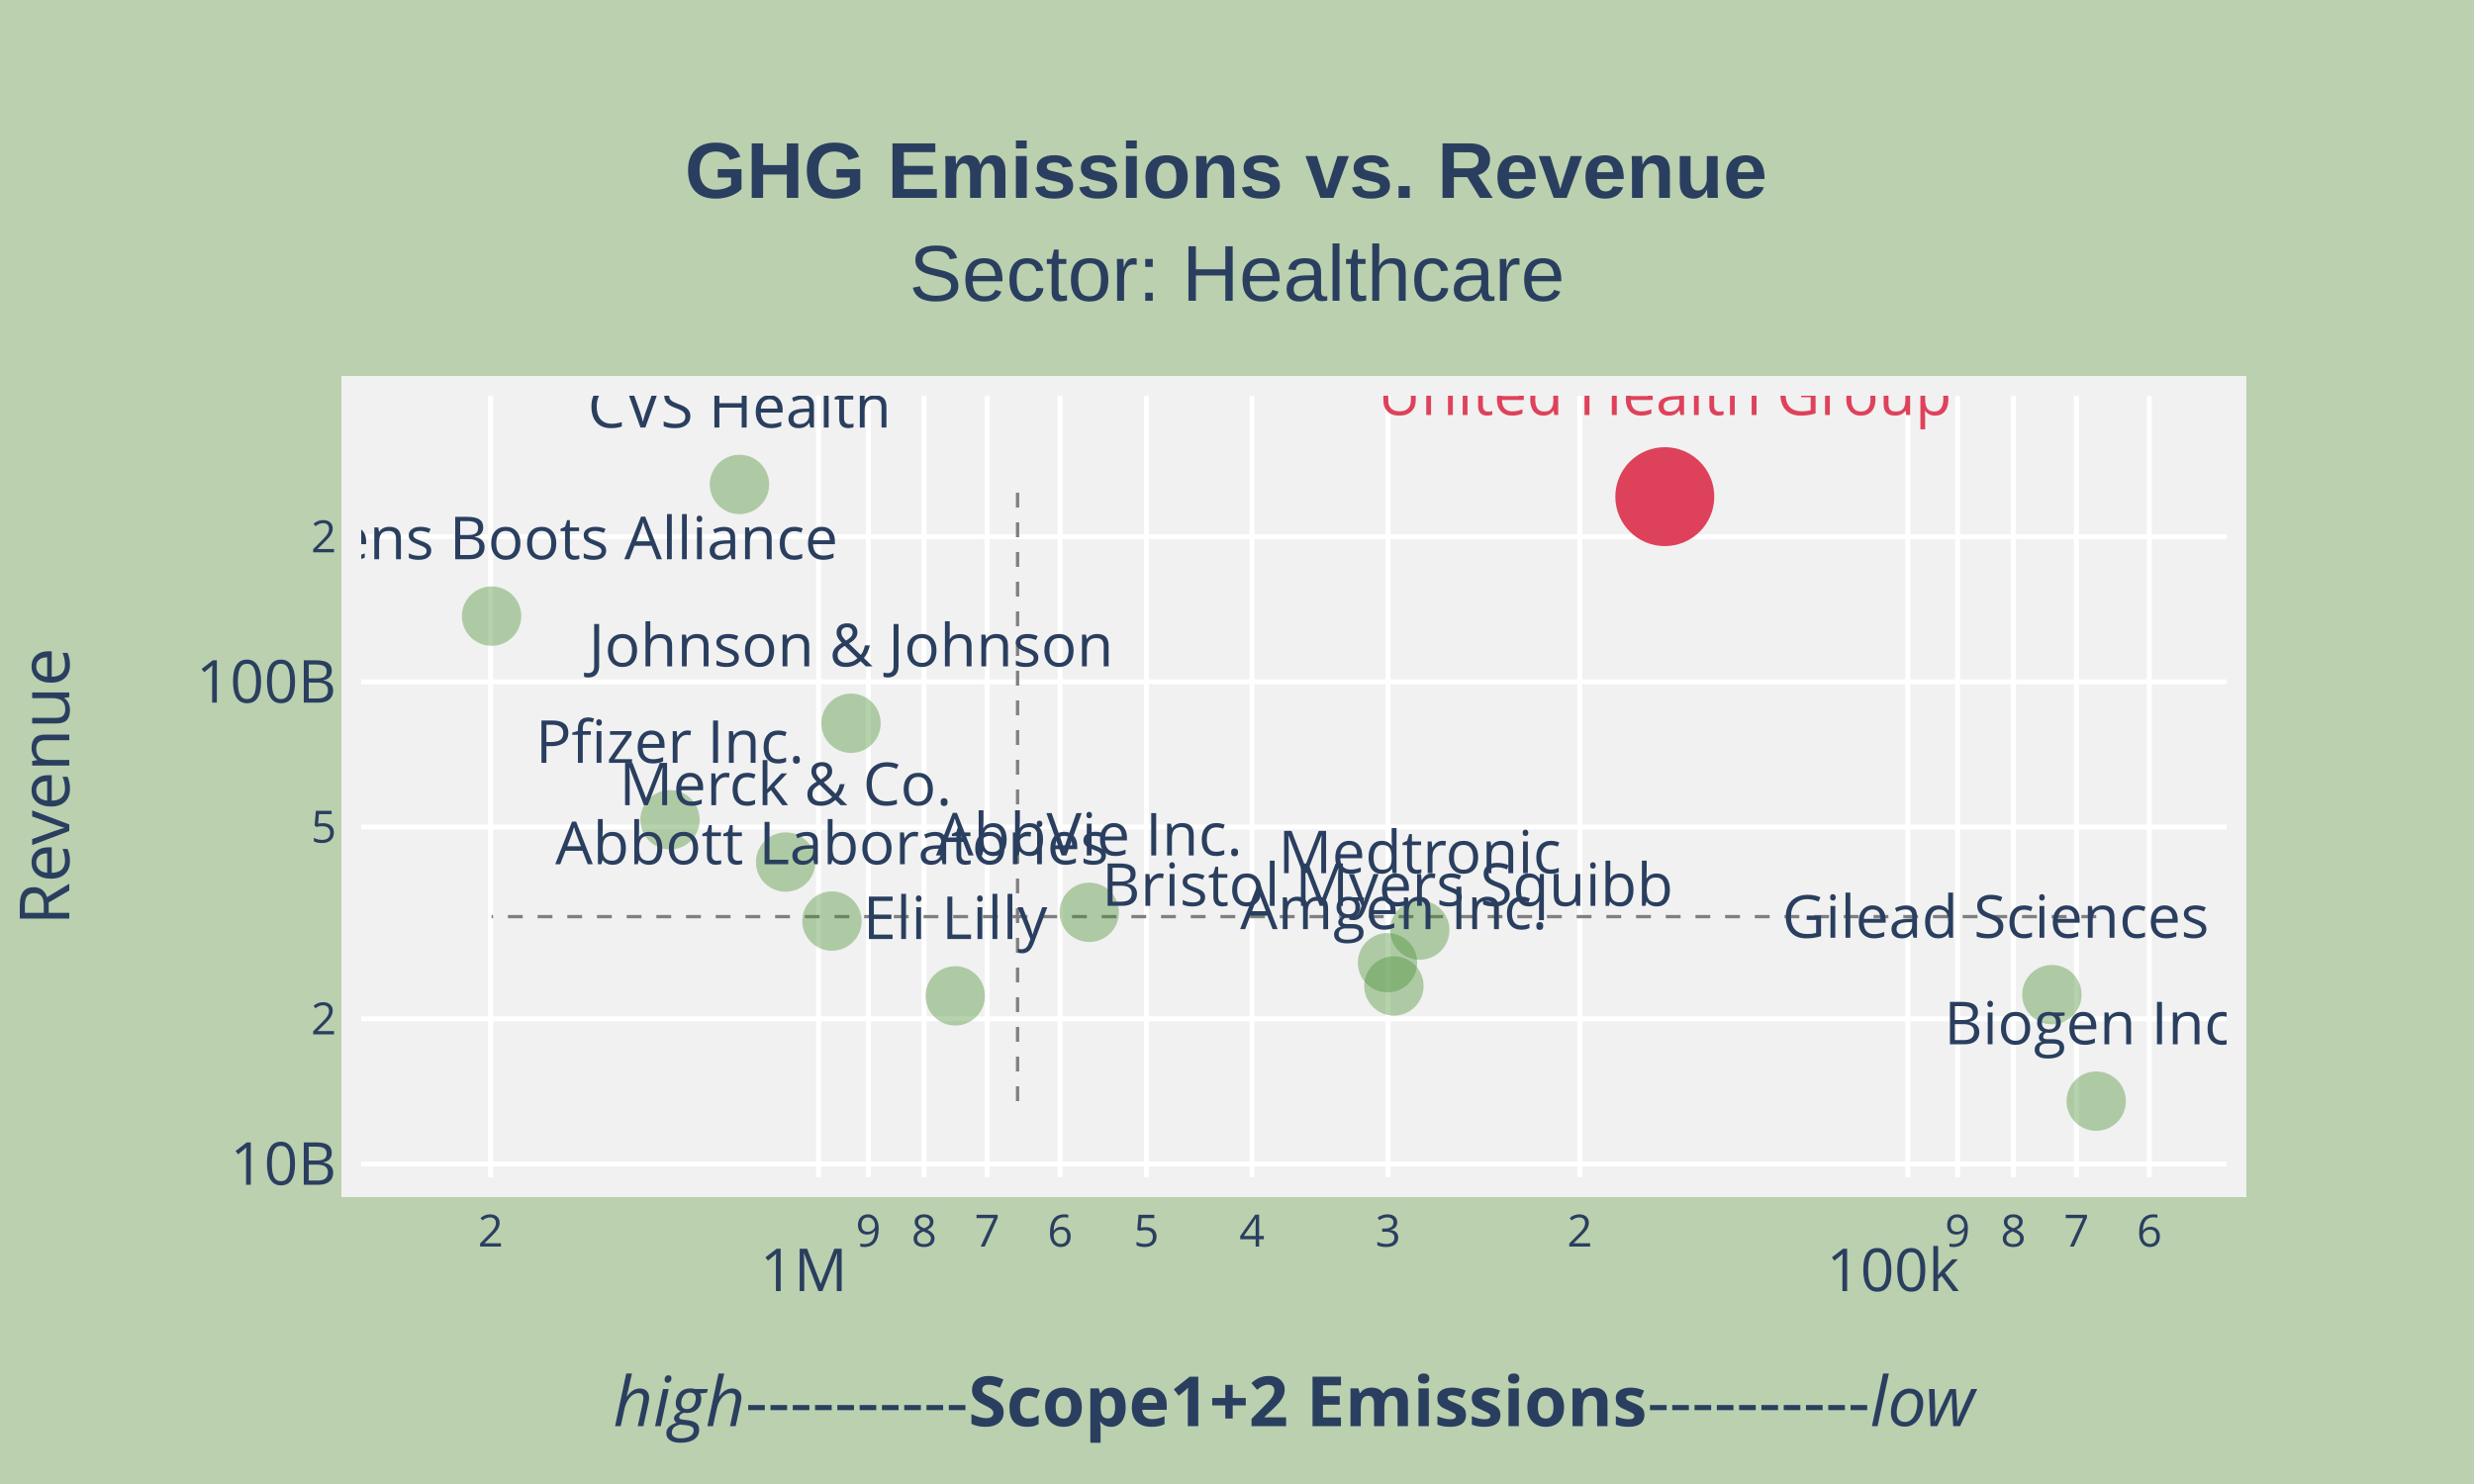
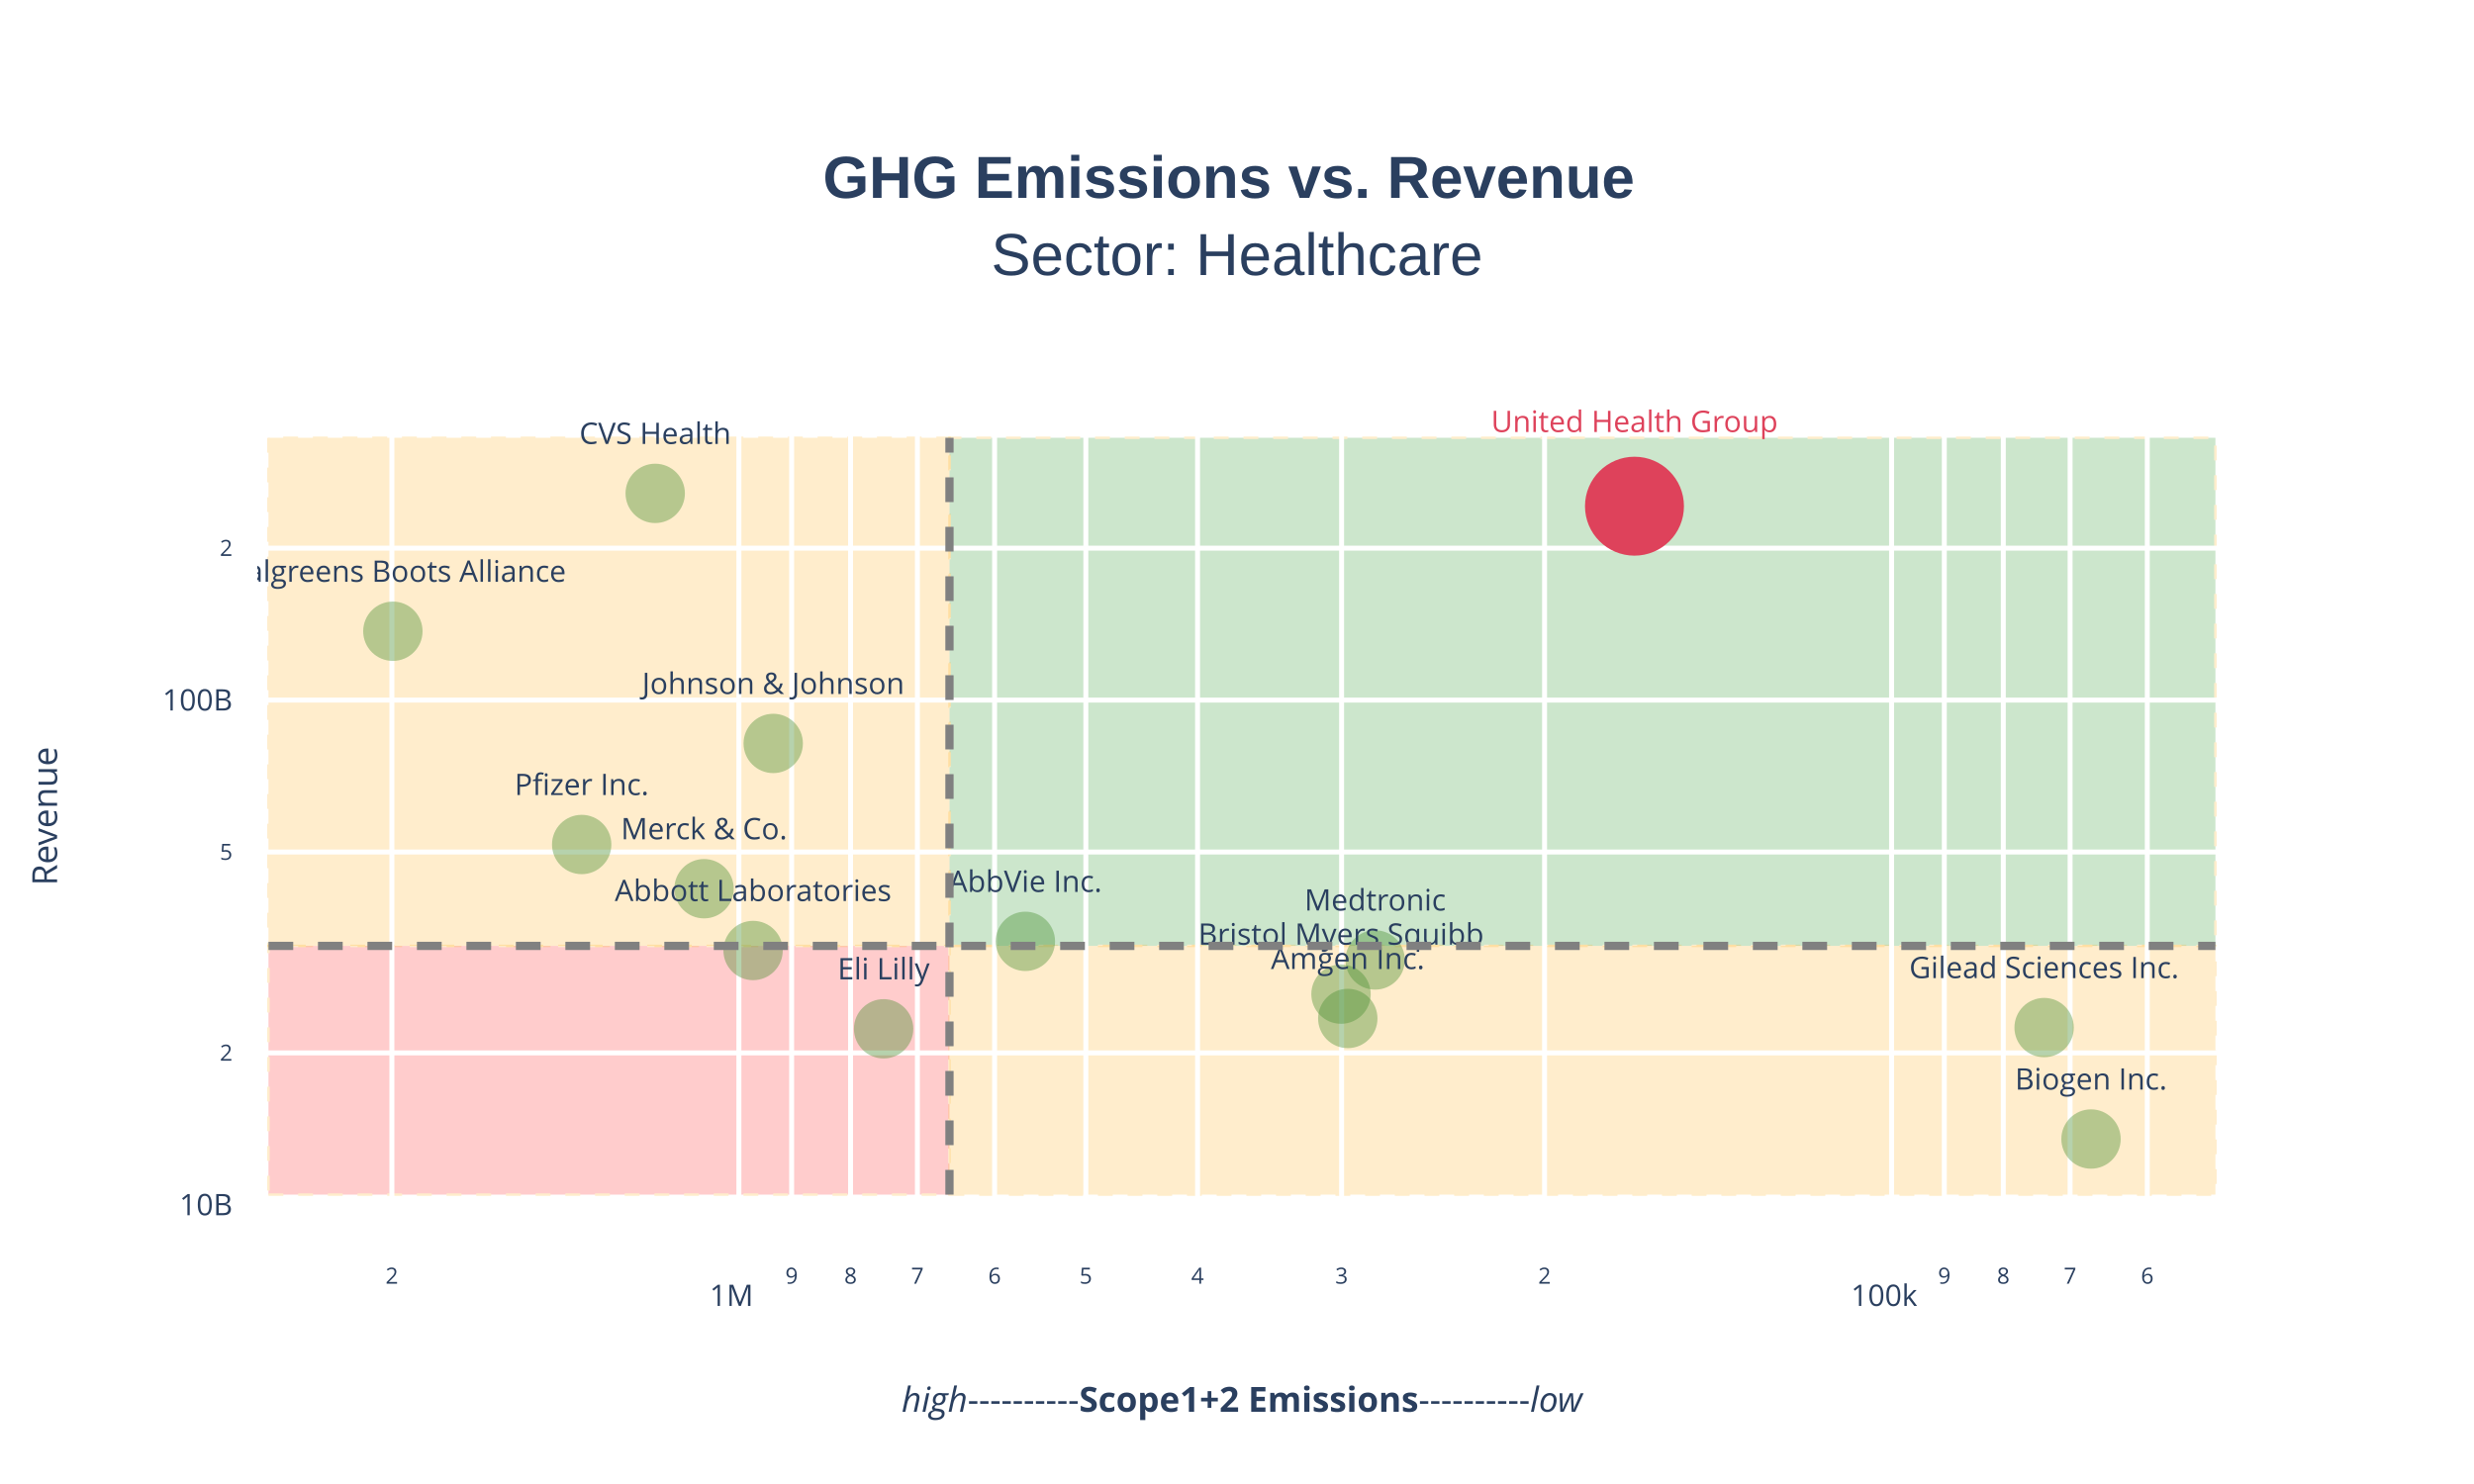
<svg xmlns="http://www.w3.org/2000/svg" class="main-svg" width="1500" height="900" style="" viewBox="0 0 500 300">
-   <rect x="0" y="0" width="500" height="300" style="fill: rgb(186, 208, 175); fill-opacity: 1;" />
-   <defs id="defs-53e2dd">
+   <rect x="0" y="0" width="500" height="300" style="fill: rgb(255, 255, 255); fill-opacity: 1;" />
+   <defs id="defs-95feeb">
    <g class="clips">
-       <clipPath id="clip53e2ddxyplot" class="plotclip">
-         <rect width="377" height="158" />
-       </clipPath>
-       <clipPath class="axesclip" id="clip53e2ddx">
-         <rect x="73" y="0" width="377" height="300" />
-       </clipPath>
-       <clipPath class="axesclip" id="clip53e2ddy">
-         <rect x="0" y="80" width="500" height="158" />
-       </clipPath>
-       <clipPath class="axesclip" id="clip53e2ddxy">
-         <rect x="73" y="80" width="377" height="158" />
+       <clipPath id="clip95feebxyplot" class="plotclip">
+         <rect width="398" height="170" />
+       </clipPath>
+       <clipPath class="axesclip" id="clip95feebx">
+         <rect x="52" y="0" width="398" height="300" />
+       </clipPath>
+       <clipPath class="axesclip" id="clip95feeby">
+         <rect x="0" y="80" width="500" height="170" />
+       </clipPath>
+       <clipPath class="axesclip" id="clip95feebxy">
+         <rect x="52" y="80" width="398" height="170" />
      </clipPath>
    </g>
    <g class="gradients" />
    <g class="patterns" />
  </defs>
-   <g class="bglayer">
-     <rect class="bg" x="69" y="76" width="385" height="166" style="fill: rgb(241, 241, 241); fill-opacity: 1; stroke-width: 0;" />
-   </g>
+   <g class="bglayer" />
  <g class="layer-below">
    <g class="imagelayer" />
    <g class="shapelayer" />
  </g>
  <g class="cartesianlayer">
    <g class="subplot xy">
      <g class="layer-subplot">
-         <g class="shapelayer" />
+         <g class="shapelayer">
+           <path data-index="0" fill-rule="evenodd" d="M191.89,191.22H447.74V88.5H191.89Z" clip-path="url(#clip95feebxy)" style="opacity: 0.2; stroke: rgb(255, 165, 0); stroke-opacity: 1; fill: rgb(0, 128, 0); fill-opacity: 1; stroke-dasharray: 3px, 3px; stroke-width: 0.5px;" />
+           <path data-index="1" fill-rule="evenodd" d="M54.26,241.5H191.89V191.22H54.26Z" clip-path="url(#clip95feebxy)" style="opacity: 0.2; stroke: rgb(255, 165, 0); stroke-opacity: 1; fill: rgb(255, 0, 0); fill-opacity: 1; stroke-dasharray: 3px, 3px; stroke-width: 0.5px;" />
+           <path data-index="2" fill-rule="evenodd" d="M54.26,191.22H191.89V88.5H54.26Z" clip-path="url(#clip95feebxy)" style="opacity: 0.2; stroke: rgb(255, 165, 0); stroke-opacity: 1; fill: rgb(255, 165, 0); fill-opacity: 1; stroke-dasharray: 3px, 3px; stroke-width: 0.5px;" />
+           <path data-index="3" fill-rule="evenodd" d="M191.89,241.5H447.74V191.22H191.89Z" clip-path="url(#clip95feebxy)" style="opacity: 0.2; stroke: rgb(255, 165, 0); stroke-opacity: 1; fill: rgb(255, 165, 0); fill-opacity: 1; stroke-dasharray: 3px, 3px; stroke-width: 0.5px;" />
+         </g>
        <g class="imagelayer" />
      </g>
      <g class="gridlayer">
        <g class="x">
-           <path class="xgrid crisp" transform="translate(99.16,0)" d="M0,80v158" style="stroke: rgb(255, 255, 255); stroke-opacity: 1; stroke-width: 1px;" />
-           <path class="xgrid crisp" transform="translate(165.43,0)" d="M0,80v158" style="stroke: rgb(255, 255, 255); stroke-opacity: 1; stroke-width: 1px;" />
-           <path class="xgrid crisp" transform="translate(175.5,0)" d="M0,80v158" style="stroke: rgb(255, 255, 255); stroke-opacity: 1; stroke-width: 1px;" />
-           <path class="xgrid crisp" transform="translate(186.76,0)" d="M0,80v158" style="stroke: rgb(255, 255, 255); stroke-opacity: 1; stroke-width: 1px;" />
-           <path class="xgrid crisp" transform="translate(199.52,0)" d="M0,80v158" style="stroke: rgb(255, 255, 255); stroke-opacity: 1; stroke-width: 1px;" />
-           <path class="xgrid crisp" transform="translate(214.26,0)" d="M0,80v158" style="stroke: rgb(255, 255, 255); stroke-opacity: 1; stroke-width: 1px;" />
-           <path class="xgrid crisp" transform="translate(231.69,0)" d="M0,80v158" style="stroke: rgb(255, 255, 255); stroke-opacity: 1; stroke-width: 1px;" />
-           <path class="xgrid crisp" transform="translate(253.03,0)" d="M0,80v158" style="stroke: rgb(255, 255, 255); stroke-opacity: 1; stroke-width: 1px;" />
-           <path class="xgrid crisp" transform="translate(280.53,0)" d="M0,80v158" style="stroke: rgb(255, 255, 255); stroke-opacity: 1; stroke-width: 1px;" />
-           <path class="xgrid crisp" transform="translate(319.29,0)" d="M0,80v158" style="stroke: rgb(255, 255, 255); stroke-opacity: 1; stroke-width: 1px;" />
-           <path class="xgrid crisp" transform="translate(385.56,0)" d="M0,80v158" style="stroke: rgb(255, 255, 255); stroke-opacity: 1; stroke-width: 1px;" />
-           <path class="xgrid crisp" transform="translate(395.63,0)" d="M0,80v158" style="stroke: rgb(255, 255, 255); stroke-opacity: 1; stroke-width: 1px;" />
-           <path class="xgrid crisp" transform="translate(406.89,0)" d="M0,80v158" style="stroke: rgb(255, 255, 255); stroke-opacity: 1; stroke-width: 1px;" />
-           <path class="xgrid crisp" transform="translate(419.66,0)" d="M0,80v158" style="stroke: rgb(255, 255, 255); stroke-opacity: 1; stroke-width: 1px;" />
-           <path class="xgrid crisp" transform="translate(434.39,0)" d="M0,80v158" style="stroke: rgb(255, 255, 255); stroke-opacity: 1; stroke-width: 1px;" />
+           <path class="xgrid crisp" transform="translate(79.2,0)" d="M0,80v170" style="stroke: rgb(255, 255, 255); stroke-opacity: 1; stroke-width: 1px;" />
+           <path class="xgrid crisp" transform="translate(149.33,0)" d="M0,80v170" style="stroke: rgb(255, 255, 255); stroke-opacity: 1; stroke-width: 1px;" />
+           <path class="xgrid crisp" transform="translate(159.99,0)" d="M0,80v170" style="stroke: rgb(255, 255, 255); stroke-opacity: 1; stroke-width: 1px;" />
+           <path class="xgrid crisp" transform="translate(171.9,0)" d="M0,80v170" style="stroke: rgb(255, 255, 255); stroke-opacity: 1; stroke-width: 1px;" />
+           <path class="xgrid crisp" transform="translate(185.41,0)" d="M0,80v170" style="stroke: rgb(255, 255, 255); stroke-opacity: 1; stroke-width: 1px;" />
+           <path class="xgrid crisp" transform="translate(201.01,0)" d="M0,80v170" style="stroke: rgb(255, 255, 255); stroke-opacity: 1; stroke-width: 1px;" />
+           <path class="xgrid crisp" transform="translate(219.45,0)" d="M0,80v170" style="stroke: rgb(255, 255, 255); stroke-opacity: 1; stroke-width: 1px;" />
+           <path class="xgrid crisp" transform="translate(242.03,0)" d="M0,80v170" style="stroke: rgb(255, 255, 255); stroke-opacity: 1; stroke-width: 1px;" />
+           <path class="xgrid crisp" transform="translate(271.14,0)" d="M0,80v170" style="stroke: rgb(255, 255, 255); stroke-opacity: 1; stroke-width: 1px;" />
+           <path class="xgrid crisp" transform="translate(312.16,0)" d="M0,80v170" style="stroke: rgb(255, 255, 255); stroke-opacity: 1; stroke-width: 1px;" />
+           <path class="xgrid crisp" transform="translate(382.29,0)" d="M0,80v170" style="stroke: rgb(255, 255, 255); stroke-opacity: 1; stroke-width: 1px;" />
+           <path class="xgrid crisp" transform="translate(392.95,0)" d="M0,80v170" style="stroke: rgb(255, 255, 255); stroke-opacity: 1; stroke-width: 1px;" />
+           <path class="xgrid crisp" transform="translate(404.87,0)" d="M0,80v170" style="stroke: rgb(255, 255, 255); stroke-opacity: 1; stroke-width: 1px;" />
+           <path class="xgrid crisp" transform="translate(418.37,0)" d="M0,80v170" style="stroke: rgb(255, 255, 255); stroke-opacity: 1; stroke-width: 1px;" />
+           <path class="xgrid crisp" transform="translate(433.97,0)" d="M0,80v170" style="stroke: rgb(255, 255, 255); stroke-opacity: 1; stroke-width: 1px;" />
        </g>
        <g class="y">
-           <path class="ygrid crisp" transform="translate(0,235.3)" d="M73,0h377" style="stroke: rgb(255, 255, 255); stroke-opacity: 1; stroke-width: 1px;" />
-           <path class="ygrid crisp" transform="translate(0,205.96)" d="M73,0h377" style="stroke: rgb(255, 255, 255); stroke-opacity: 1; stroke-width: 1px;" />
-           <path class="ygrid crisp" transform="translate(0,167.18)" d="M73,0h377" style="stroke: rgb(255, 255, 255); stroke-opacity: 1; stroke-width: 1px;" />
-           <path class="ygrid crisp" transform="translate(0,137.84)" d="M73,0h377" style="stroke: rgb(255, 255, 255); stroke-opacity: 1; stroke-width: 1px;" />
-           <path class="ygrid crisp" transform="translate(0,108.5)" d="M73,0h377" style="stroke: rgb(255, 255, 255); stroke-opacity: 1; stroke-width: 1px;" />
+           <path class="ygrid crisp" transform="translate(0,243.56)" d="M52,0h398" style="stroke: rgb(255, 255, 255); stroke-opacity: 1; stroke-width: 1px;" />
+           <path class="ygrid crisp" transform="translate(0,212.85)" d="M52,0h398" style="stroke: rgb(255, 255, 255); stroke-opacity: 1; stroke-width: 1px;" />
+           <path class="ygrid crisp" transform="translate(0,172.24)" d="M52,0h398" style="stroke: rgb(255, 255, 255); stroke-opacity: 1; stroke-width: 1px;" />
+           <path class="ygrid crisp" transform="translate(0,141.53)" d="M52,0h398" style="stroke: rgb(255, 255, 255); stroke-opacity: 1; stroke-width: 1px;" />
+           <path class="ygrid crisp" transform="translate(0,110.81)" d="M52,0h398" style="stroke: rgb(255, 255, 255); stroke-opacity: 1; stroke-width: 1px;" />
        </g>
      </g>
      <g class="zerolinelayer" />
      <path class="xlines-below" />
      <path class="ylines-below" />
      <g class="overlines-below" />
      <g class="xaxislayer-below" />
      <g class="yaxislayer-below" />
      <g class="overaxes-below" />
-       <g class="plot" transform="translate(73,80)" clip-path="url(#clip53e2ddxyplot)">
+       <g class="plot" transform="translate(52,80)" clip-path="url(#clip95feebxyplot)">
        <g class="scatterlayer mlayer">
-           <g class="trace scatter trace2200fc" style="stroke-miterlimit: 2; opacity: 1;">
+           <g class="trace scatter tracef734c9" style="stroke-miterlimit: 2; opacity: 1;">
+             <g class="fills" />
+             <g class="errorbars" />
+             <g class="lines" />
+             <g class="points">
+               <path class="point" transform="translate(100.2,112.15)" d="M6,0A6,6 0 1,1 0,-6A6,6 0 0,1 6,0Z" style="opacity: 0.4; stroke-width: 0px; fill: rgb(72, 143, 49); fill-opacity: 1;" />
+               <path class="point" transform="translate(155.23,110.3)" d="M6,0A6,6 0 1,1 0,-6A6,6 0 0,1 6,0Z" style="opacity: 0.4; stroke-width: 0px; fill: rgb(72, 143, 49); fill-opacity: 1;" />
+               <path class="point" transform="translate(220.39,125.89)" d="M6,0A6,6 0 1,1 0,-6A6,6 0 0,1 6,0Z" style="opacity: 0.4; stroke-width: 0px; fill: rgb(72, 143, 49); fill-opacity: 1;" />
+               <path class="point" transform="translate(370.6,150.26)" d="M6,0A6,6 0 1,1 0,-6A6,6 0 0,1 6,0Z" style="opacity: 0.4; stroke-width: 0px; fill: rgb(72, 143, 49); fill-opacity: 1;" />
+               <path class="point" transform="translate(219.02,120.97)" d="M6,0A6,6 0 1,1 0,-6A6,6 0 0,1 6,0Z" style="opacity: 0.4; stroke-width: 0px; fill: rgb(72, 143, 49); fill-opacity: 1;" />
+               <path class="point" transform="translate(80.42,19.74)" d="M6,0A6,6 0 1,1 0,-6A6,6 0 0,1 6,0Z" style="opacity: 0.4; stroke-width: 0px; fill: rgb(72, 143, 49); fill-opacity: 1;" />
+               <path class="point" transform="translate(126.58,127.98)" d="M6,0A6,6 0 1,1 0,-6A6,6 0 0,1 6,0Z" style="opacity: 0.4; stroke-width: 0px; fill: rgb(72, 143, 49); fill-opacity: 1;" />
+               <path class="point" transform="translate(361.12,127.73)" d="M6,0A6,6 0 1,1 0,-6A6,6 0 0,1 6,0Z" style="opacity: 0.4; stroke-width: 0px; fill: rgb(72, 143, 49); fill-opacity: 1;" />
+               <path class="point" transform="translate(104.27,70.29)" d="M6,0A6,6 0 1,1 0,-6A6,6 0 0,1 6,0Z" style="opacity: 0.4; stroke-width: 0px; fill: rgb(72, 143, 49); fill-opacity: 1;" />
+               <path class="point" transform="translate(225.92,114.06)" d="M6,0A6,6 0 1,1 0,-6A6,6 0 0,1 6,0Z" style="opacity: 0.4; stroke-width: 0px; fill: rgb(72, 143, 49); fill-opacity: 1;" />
+               <path class="point" transform="translate(90.29,99.66)" d="M6,0A6,6 0 1,1 0,-6A6,6 0 0,1 6,0Z" style="opacity: 0.4; stroke-width: 0px; fill: rgb(72, 143, 49); fill-opacity: 1;" />
+               <path class="point" transform="translate(65.56,90.72)" d="M6,0A6,6 0 1,1 0,-6A6,6 0 0,1 6,0Z" style="opacity: 0.4; stroke-width: 0px; fill: rgb(72, 143, 49); fill-opacity: 1;" />
+               <path class="point" transform="translate(27.4,47.61)" d="M6,0A6,6 0 1,1 0,-6A6,6 0 0,1 6,0Z" style="opacity: 0.4; stroke-width: 0px; fill: rgb(72, 143, 49); fill-opacity: 1;" />
+             </g>
+             <g class="text">
+               <g class="textpoint" transform="translate(0,-10)">
+                 <text x="100.2" y="112.15" text-anchor="middle" style="font-family: 'Open Sans', verdana, arial, sans-serif; font-size: 6px; fill: rgb(42, 63, 95); fill-opacity: 1; white-space: pre;">Abbott Laboratories</text>
+               </g>
+               <g class="textpoint" transform="translate(0,-10)">
+                 <text x="155.23" y="110.3" text-anchor="middle" style="font-family: 'Open Sans', verdana, arial, sans-serif; font-size: 6px; fill: rgb(42, 63, 95); fill-opacity: 1; white-space: pre;">AbbVie Inc.</text>
+               </g>
+               <g class="textpoint" transform="translate(0,-10)">
+                 <text x="220.39" y="125.89" text-anchor="middle" style="font-family: 'Open Sans', verdana, arial, sans-serif; font-size: 6px; fill: rgb(42, 63, 95); fill-opacity: 1; white-space: pre;">Amgen Inc.</text>
+               </g>
+               <g class="textpoint" transform="translate(0,-10)">
+                 <text x="370.6" y="150.26" text-anchor="middle" style="font-family: 'Open Sans', verdana, arial, sans-serif; font-size: 6px; fill: rgb(42, 63, 95); fill-opacity: 1; white-space: pre;">Biogen Inc.</text>
+               </g>
+               <g class="textpoint" transform="translate(0,-10)">
+                 <text x="219.02" y="120.97" text-anchor="middle" style="font-family: 'Open Sans', verdana, arial, sans-serif; font-size: 6px; fill: rgb(42, 63, 95); fill-opacity: 1; white-space: pre;">Bristol Myers Squibb</text>
+               </g>
+               <g class="textpoint" transform="translate(0,-10)">
+                 <text x="80.42" y="19.74" text-anchor="middle" style="font-family: 'Open Sans', verdana, arial, sans-serif; font-size: 6px; fill: rgb(42, 63, 95); fill-opacity: 1; white-space: pre;">CVS Health</text>
+               </g>
+               <g class="textpoint" transform="translate(0,-10)">
+                 <text x="126.58" y="127.98" text-anchor="middle" style="font-family: 'Open Sans', verdana, arial, sans-serif; font-size: 6px; fill: rgb(42, 63, 95); fill-opacity: 1; white-space: pre;">Eli Lilly</text>
+               </g>
+               <g class="textpoint" transform="translate(0,-10)">
+                 <text x="361.12" y="127.73" text-anchor="middle" style="font-family: 'Open Sans', verdana, arial, sans-serif; font-size: 6px; fill: rgb(42, 63, 95); fill-opacity: 1; white-space: pre;">Gilead Sciences Inc.</text>
+               </g>
+               <g class="textpoint" transform="translate(0,-10)">
+                 <text x="104.27" y="70.29" text-anchor="middle" style="font-family: 'Open Sans', verdana, arial, sans-serif; font-size: 6px; fill: rgb(42, 63, 95); fill-opacity: 1; white-space: pre;">Johnson &amp; Johnson</text>
+               </g>
+               <g class="textpoint" transform="translate(0,-10)">
+                 <text x="225.92" y="114.06" text-anchor="middle" style="font-family: 'Open Sans', verdana, arial, sans-serif; font-size: 6px; fill: rgb(42, 63, 95); fill-opacity: 1; white-space: pre;">Medtronic</text>
+               </g>
+               <g class="textpoint" transform="translate(0,-10)">
+                 <text x="90.29" y="99.66" text-anchor="middle" style="font-family: 'Open Sans', verdana, arial, sans-serif; font-size: 6px; fill: rgb(42, 63, 95); fill-opacity: 1; white-space: pre;">Merck &amp; Co.</text>
+               </g>
+               <g class="textpoint" transform="translate(0,-10)">
+                 <text x="65.56" y="90.72" text-anchor="middle" style="font-family: 'Open Sans', verdana, arial, sans-serif; font-size: 6px; fill: rgb(42, 63, 95); fill-opacity: 1; white-space: pre;">Pfizer Inc.</text>
+               </g>
+               <g class="textpoint" transform="translate(0,-10)">
+                 <text x="27.4" y="47.61" text-anchor="middle" style="font-family: 'Open Sans', verdana, arial, sans-serif; font-size: 6px; fill: rgb(42, 63, 95); fill-opacity: 1; white-space: pre;">Walgreens Boots Alliance</text>
+               </g>
+             </g>
+           </g>
+           <g class="trace scatter trace9edecb" style="stroke-miterlimit: 2; opacity: 1;">
+             <g class="fills" />
+             <g class="errorbars" />
+             <g class="lines" />
+             <g class="points">
+               <path class="point" transform="translate(278.33,22.33)" d="M10,0A10,10 0 1,1 0,-10A10,10 0 0,1 10,0Z" style="opacity: 1; stroke-width: 0px; fill: rgb(222, 66, 91); fill-opacity: 1;" />
+             </g>
+             <g class="text">
+               <g class="textpoint" transform="translate(0,-15)">
+                 <text x="278.33" y="22.33" text-anchor="middle" style="font-family: 'Open Sans', verdana, arial, sans-serif; font-size: 6px; fill: rgb(222, 66, 91); fill-opacity: 1; white-space: pre;">United Health Group</text>
+               </g>
+             </g>
+           </g>
+           <g class="trace scatter trace99c5b1" style="stroke-miterlimit: 2; opacity: 1;">
            <g class="fills" />
            <g class="errorbars" />
            <g class="lines">
-               <path class="js-line" d="M132.65,142.6L132.65,17.93" style="vector-effect: non-scaling-stroke; fill: none; stroke: rgb(128, 128, 128); stroke-opacity: 1; stroke-width: 2px; opacity: 1; stroke-dasharray: 9px, 9px;" />
+               <path class="js-line" d="M139.89,161.5L139.89,8.5" style="vector-effect: non-scaling-stroke; fill: none; stroke: rgb(128, 128, 128); stroke-opacity: 1; stroke-width: 5px; opacity: 1; stroke-dasharray: 15px, 15px;" />
            </g>
            <g class="points" />
            <g class="text" />
          </g>
-           <g class="trace scatter trace39cb88" style="stroke-miterlimit: 2; opacity: 1;">
+           <g class="trace scatter tracee6e41d" style="stroke-miterlimit: 2; opacity: 1;">
            <g class="fills" />
            <g class="errorbars" />
            <g class="lines">
-               <path class="js-line" d="M350.65,105.3L26.35,105.3" style="vector-effect: non-scaling-stroke; fill: none; stroke: rgb(128, 128, 128); stroke-opacity: 1; stroke-width: 2px; opacity: 1; stroke-dasharray: 9px, 9px;" />
+               <path class="js-line" d="M2.26,111.22L395.74,111.22" style="vector-effect: non-scaling-stroke; fill: none; stroke: rgb(128, 128, 128); stroke-opacity: 1; stroke-width: 5px; opacity: 1; stroke-dasharray: 15px, 15px;" />
            </g>
            <g class="points" />
            <g class="text" />
-           </g>
-           <g class="trace scatter trace3016e6" style="stroke-miterlimit: 2; opacity: 1;">
-             <g class="fills" />
-             <g class="errorbars" />
-             <g class="lines" />
-             <g class="points">
-               <path class="point" transform="translate(95.14,106.2)" d="M6,0A6,6 0 1,1 0,-6A6,6 0 0,1 6,0Z" style="opacity: 0.4; stroke-width: 0px; fill: rgb(72, 143, 49); fill-opacity: 1;" />
-               <path class="point" transform="translate(147.14,104.43)" d="M6,0A6,6 0 1,1 0,-6A6,6 0 0,1 6,0Z" style="opacity: 0.4; stroke-width: 0px; fill: rgb(72, 143, 49); fill-opacity: 1;" />
-               <path class="point" transform="translate(208.71,119.32)" d="M6,0A6,6 0 1,1 0,-6A6,6 0 0,1 6,0Z" style="opacity: 0.4; stroke-width: 0px; fill: rgb(72, 143, 49); fill-opacity: 1;" />
-               <path class="point" transform="translate(350.65,142.6)" d="M6,0A6,6 0 1,1 0,-6A6,6 0 0,1 6,0Z" style="opacity: 0.4; stroke-width: 0px; fill: rgb(72, 143, 49); fill-opacity: 1;" />
-               <path class="point" transform="translate(207.42,114.62)" d="M6,0A6,6 0 1,1 0,-6A6,6 0 0,1 6,0Z" style="opacity: 0.4; stroke-width: 0px; fill: rgb(72, 143, 49); fill-opacity: 1;" />
-               <path class="point" transform="translate(76.45,17.93)" d="M6,0A6,6 0 1,1 0,-6A6,6 0 0,1 6,0Z" style="opacity: 0.4; stroke-width: 0px; fill: rgb(72, 143, 49); fill-opacity: 1;" />
-               <path class="point" transform="translate(120.06,121.32)" d="M6,0A6,6 0 1,1 0,-6A6,6 0 0,1 6,0Z" style="opacity: 0.4; stroke-width: 0px; fill: rgb(72, 143, 49); fill-opacity: 1;" />
-               <path class="point" transform="translate(341.69,121.07)" d="M6,0A6,6 0 1,1 0,-6A6,6 0 0,1 6,0Z" style="opacity: 0.4; stroke-width: 0px; fill: rgb(72, 143, 49); fill-opacity: 1;" />
-               <path class="point" transform="translate(98.99,66.21)" d="M6,0A6,6 0 1,1 0,-6A6,6 0 0,1 6,0Z" style="opacity: 0.4; stroke-width: 0px; fill: rgb(72, 143, 49); fill-opacity: 1;" />
-               <path class="point" transform="translate(213.94,108.02)" d="M6,0A6,6 0 1,1 0,-6A6,6 0 0,1 6,0Z" style="opacity: 0.4; stroke-width: 0px; fill: rgb(72, 143, 49); fill-opacity: 1;" />
-               <path class="point" transform="translate(85.78,94.27)" d="M6,0A6,6 0 1,1 0,-6A6,6 0 0,1 6,0Z" style="opacity: 0.4; stroke-width: 0px; fill: rgb(72, 143, 49); fill-opacity: 1;" />
-               <path class="point" transform="translate(62.41,85.72)" d="M6,0A6,6 0 1,1 0,-6A6,6 0 0,1 6,0Z" style="opacity: 0.4; stroke-width: 0px; fill: rgb(72, 143, 49); fill-opacity: 1;" />
-               <path class="point" transform="translate(26.35,44.55)" d="M6,0A6,6 0 1,1 0,-6A6,6 0 0,1 6,0Z" style="opacity: 0.4; stroke-width: 0px; fill: rgb(72, 143, 49); fill-opacity: 1;" />
-             </g>
-             <g class="text">
-               <g class="textpoint" transform="translate(0,-11.5)">
-                 <text x="95.14" y="106.2" text-anchor="middle" style="font-family: 'Open Sans', verdana, arial, sans-serif; font-size: 12px; fill: rgb(42, 63, 95); fill-opacity: 1; white-space: pre;">Abbott Laboratories</text>
-               </g>
-               <g class="textpoint" transform="translate(0,-11.5)">
-                 <text x="147.14" y="104.43" text-anchor="middle" style="font-family: 'Open Sans', verdana, arial, sans-serif; font-size: 12px; fill: rgb(42, 63, 95); fill-opacity: 1; white-space: pre;">AbbVie Inc.</text>
-               </g>
-               <g class="textpoint" transform="translate(0,-11.5)">
-                 <text x="208.71" y="119.32" text-anchor="middle" style="font-family: 'Open Sans', verdana, arial, sans-serif; font-size: 12px; fill: rgb(42, 63, 95); fill-opacity: 1; white-space: pre;">Amgen Inc.</text>
-               </g>
-               <g class="textpoint" transform="translate(0,-11.5)">
-                 <text x="350.65" y="142.6" text-anchor="middle" style="font-family: 'Open Sans', verdana, arial, sans-serif; font-size: 12px; fill: rgb(42, 63, 95); fill-opacity: 1; white-space: pre;">Biogen Inc.</text>
-               </g>
-               <g class="textpoint" transform="translate(0,-11.5)">
-                 <text x="207.42" y="114.62" text-anchor="middle" style="font-family: 'Open Sans', verdana, arial, sans-serif; font-size: 12px; fill: rgb(42, 63, 95); fill-opacity: 1; white-space: pre;">Bristol Myers Squibb</text>
-               </g>
-               <g class="textpoint" transform="translate(0,-11.5)">
-                 <text x="76.45" y="17.93" text-anchor="middle" style="font-family: 'Open Sans', verdana, arial, sans-serif; font-size: 12px; fill: rgb(42, 63, 95); fill-opacity: 1; white-space: pre;">CVS Health</text>
-               </g>
-               <g class="textpoint" transform="translate(0,-11.5)">
-                 <text x="120.06" y="121.32" text-anchor="middle" style="font-family: 'Open Sans', verdana, arial, sans-serif; font-size: 12px; fill: rgb(42, 63, 95); fill-opacity: 1; white-space: pre;">Eli Lilly</text>
-               </g>
-               <g class="textpoint" transform="translate(0,-11.5)">
-                 <text x="341.69" y="121.07" text-anchor="middle" style="font-family: 'Open Sans', verdana, arial, sans-serif; font-size: 12px; fill: rgb(42, 63, 95); fill-opacity: 1; white-space: pre;">Gilead Sciences Inc.</text>
-               </g>
-               <g class="textpoint" transform="translate(0,-11.5)">
-                 <text x="98.99" y="66.21" text-anchor="middle" style="font-family: 'Open Sans', verdana, arial, sans-serif; font-size: 12px; fill: rgb(42, 63, 95); fill-opacity: 1; white-space: pre;">Johnson &amp; Johnson</text>
-               </g>
-               <g class="textpoint" transform="translate(0,-11.5)">
-                 <text x="213.94" y="108.02" text-anchor="middle" style="font-family: 'Open Sans', verdana, arial, sans-serif; font-size: 12px; fill: rgb(42, 63, 95); fill-opacity: 1; white-space: pre;">Medtronic</text>
-               </g>
-               <g class="textpoint" transform="translate(0,-11.5)">
-                 <text x="85.78" y="94.27" text-anchor="middle" style="font-family: 'Open Sans', verdana, arial, sans-serif; font-size: 12px; fill: rgb(42, 63, 95); fill-opacity: 1; white-space: pre;">Merck &amp; Co.</text>
-               </g>
-               <g class="textpoint" transform="translate(0,-11.5)">
-                 <text x="62.41" y="85.72" text-anchor="middle" style="font-family: 'Open Sans', verdana, arial, sans-serif; font-size: 12px; fill: rgb(42, 63, 95); fill-opacity: 1; white-space: pre;">Pfizer Inc.</text>
-               </g>
-               <g class="textpoint" transform="translate(0,-11.5)">
-                 <text x="26.35" y="44.55" text-anchor="middle" style="font-family: 'Open Sans', verdana, arial, sans-serif; font-size: 12px; fill: rgb(42, 63, 95); fill-opacity: 1; white-space: pre;">Walgreens Boots Alliance</text>
-               </g>
-             </g>
-           </g>
-           <g class="trace scatter tracec69a4d" style="stroke-miterlimit: 2; opacity: 1;">
-             <g class="fills" />
-             <g class="errorbars" />
-             <g class="lines" />
-             <g class="points">
-               <path class="point" transform="translate(263.46,20.4)" d="M10,0A10,10 0 1,1 0,-10A10,10 0 0,1 10,0Z" style="opacity: 1; stroke-width: 0px; fill: rgb(222, 66, 91); fill-opacity: 1;" />
-             </g>
-             <g class="text">
-               <g class="textpoint" transform="translate(0,-16.5)">
-                 <text x="263.46" y="20.4" text-anchor="middle" style="font-family: 'Open Sans', verdana, arial, sans-serif; font-size: 12px; fill: rgb(222, 66, 91); fill-opacity: 1; white-space: pre;">United Health Group</text>
-               </g>
-             </g>
          </g>
        </g>
      </g>
      <g class="overplot" />
      <path class="xlines-above crisp" d="M0,0" style="fill: none;" />
      <path class="ylines-above crisp" d="M0,0" style="fill: none;" />
      <g class="overlines-above" />
      <g class="xaxislayer-above">
        <g class="xtick">
-           <text text-anchor="middle" x="0" y="252" transform="translate(99.16,0)" style="font-family: 'Open Sans', verdana, arial, sans-serif; font-size: 9px; fill: rgb(42, 63, 95); fill-opacity: 1; white-space: pre; opacity: 1;">2</text>
-         </g>
-         <g class="xtick">
-           <text text-anchor="middle" x="-3" y="261" style="font-family: 'Open Sans', verdana, arial, sans-serif; font-size: 12px; fill: rgb(42, 63, 95); fill-opacity: 1; white-space: pre; opacity: 1;" transform="translate(165.43,0)">1M</text>
-         </g>
-         <g class="xtick">
-           <text text-anchor="middle" x="0" y="252" style="font-family: 'Open Sans', verdana, arial, sans-serif; font-size: 9px; fill: rgb(42, 63, 95); fill-opacity: 1; white-space: pre; opacity: 1;" transform="translate(175.5,0)">9</text>
-         </g>
-         <g class="xtick">
-           <text text-anchor="middle" x="0" y="252" style="font-family: 'Open Sans', verdana, arial, sans-serif; font-size: 9px; fill: rgb(42, 63, 95); fill-opacity: 1; white-space: pre; opacity: 1;" transform="translate(186.76,0)">8</text>
-         </g>
-         <g class="xtick">
-           <text text-anchor="middle" x="0" y="252" style="font-family: 'Open Sans', verdana, arial, sans-serif; font-size: 9px; fill: rgb(42, 63, 95); fill-opacity: 1; white-space: pre; opacity: 1;" transform="translate(199.52,0)">7</text>
-         </g>
-         <g class="xtick">
-           <text text-anchor="middle" x="0" y="252" style="font-family: 'Open Sans', verdana, arial, sans-serif; font-size: 9px; fill: rgb(42, 63, 95); fill-opacity: 1; white-space: pre; opacity: 1;" transform="translate(214.26,0)">6</text>
-         </g>
-         <g class="xtick">
-           <text text-anchor="middle" x="0" y="252" style="font-family: 'Open Sans', verdana, arial, sans-serif; font-size: 9px; fill: rgb(42, 63, 95); fill-opacity: 1; white-space: pre; opacity: 1;" transform="translate(231.69,0)">5</text>
-         </g>
-         <g class="xtick">
-           <text text-anchor="middle" x="0" y="252" style="font-family: 'Open Sans', verdana, arial, sans-serif; font-size: 9px; fill: rgb(42, 63, 95); fill-opacity: 1; white-space: pre; opacity: 1;" transform="translate(253.03,0)">4</text>
-         </g>
-         <g class="xtick">
-           <text text-anchor="middle" x="0" y="252" style="font-family: 'Open Sans', verdana, arial, sans-serif; font-size: 9px; fill: rgb(42, 63, 95); fill-opacity: 1; white-space: pre; opacity: 1;" transform="translate(280.53,0)">3</text>
-         </g>
-         <g class="xtick">
-           <text text-anchor="middle" x="0" y="252" style="font-family: 'Open Sans', verdana, arial, sans-serif; font-size: 9px; fill: rgb(42, 63, 95); fill-opacity: 1; white-space: pre; opacity: 1;" transform="translate(319.29,0)">2</text>
-         </g>
-         <g class="xtick">
-           <text text-anchor="middle" x="-3" y="261" style="font-family: 'Open Sans', verdana, arial, sans-serif; font-size: 12px; fill: rgb(42, 63, 95); fill-opacity: 1; white-space: pre; opacity: 1;" transform="translate(385.56,0)">100k</text>
-         </g>
-         <g class="xtick">
-           <text text-anchor="middle" x="0" y="252" style="font-family: 'Open Sans', verdana, arial, sans-serif; font-size: 9px; fill: rgb(42, 63, 95); fill-opacity: 1; white-space: pre; opacity: 1;" transform="translate(395.63,0)">9</text>
-         </g>
-         <g class="xtick">
-           <text text-anchor="middle" x="0" y="252" style="font-family: 'Open Sans', verdana, arial, sans-serif; font-size: 9px; fill: rgb(42, 63, 95); fill-opacity: 1; white-space: pre; opacity: 1;" transform="translate(406.89,0)">8</text>
-         </g>
-         <g class="xtick">
-           <text text-anchor="middle" x="0" y="252" style="font-family: 'Open Sans', verdana, arial, sans-serif; font-size: 9px; fill: rgb(42, 63, 95); fill-opacity: 1; white-space: pre; opacity: 1;" transform="translate(419.66,0)">7</text>
-         </g>
-         <g class="xtick">
-           <text text-anchor="middle" x="0" y="252" style="font-family: 'Open Sans', verdana, arial, sans-serif; font-size: 9px; fill: rgb(42, 63, 95); fill-opacity: 1; white-space: pre; opacity: 1;" transform="translate(434.39,0)">6</text>
+           <text text-anchor="middle" x="0" y="259.5" transform="translate(79.2,0)" style="font-family: 'Open Sans', verdana, arial, sans-serif; font-size: 4.5px; fill: rgb(42, 63, 95); fill-opacity: 1; white-space: pre; opacity: 1;">2</text>
+         </g>
+         <g class="xtick">
+           <text text-anchor="middle" x="-1.5" y="264" style="font-family: 'Open Sans', verdana, arial, sans-serif; font-size: 6px; fill: rgb(42, 63, 95); fill-opacity: 1; white-space: pre; opacity: 1;" transform="translate(149.33,0)">1M</text>
+         </g>
+         <g class="xtick">
+           <text text-anchor="middle" x="0" y="259.5" style="font-family: 'Open Sans', verdana, arial, sans-serif; font-size: 4.5px; fill: rgb(42, 63, 95); fill-opacity: 1; white-space: pre; opacity: 1;" transform="translate(159.99,0)">9</text>
+         </g>
+         <g class="xtick">
+           <text text-anchor="middle" x="0" y="259.5" style="font-family: 'Open Sans', verdana, arial, sans-serif; font-size: 4.5px; fill: rgb(42, 63, 95); fill-opacity: 1; white-space: pre; opacity: 1;" transform="translate(171.9,0)">8</text>
+         </g>
+         <g class="xtick">
+           <text text-anchor="middle" x="0" y="259.5" style="font-family: 'Open Sans', verdana, arial, sans-serif; font-size: 4.5px; fill: rgb(42, 63, 95); fill-opacity: 1; white-space: pre; opacity: 1;" transform="translate(185.41,0)">7</text>
+         </g>
+         <g class="xtick">
+           <text text-anchor="middle" x="0" y="259.5" style="font-family: 'Open Sans', verdana, arial, sans-serif; font-size: 4.5px; fill: rgb(42, 63, 95); fill-opacity: 1; white-space: pre; opacity: 1;" transform="translate(201.01,0)">6</text>
+         </g>
+         <g class="xtick">
+           <text text-anchor="middle" x="0" y="259.5" style="font-family: 'Open Sans', verdana, arial, sans-serif; font-size: 4.5px; fill: rgb(42, 63, 95); fill-opacity: 1; white-space: pre; opacity: 1;" transform="translate(219.45,0)">5</text>
+         </g>
+         <g class="xtick">
+           <text text-anchor="middle" x="0" y="259.5" style="font-family: 'Open Sans', verdana, arial, sans-serif; font-size: 4.5px; fill: rgb(42, 63, 95); fill-opacity: 1; white-space: pre; opacity: 1;" transform="translate(242.03,0)">4</text>
+         </g>
+         <g class="xtick">
+           <text text-anchor="middle" x="0" y="259.5" style="font-family: 'Open Sans', verdana, arial, sans-serif; font-size: 4.5px; fill: rgb(42, 63, 95); fill-opacity: 1; white-space: pre; opacity: 1;" transform="translate(271.14,0)">3</text>
+         </g>
+         <g class="xtick">
+           <text text-anchor="middle" x="0" y="259.5" style="font-family: 'Open Sans', verdana, arial, sans-serif; font-size: 4.5px; fill: rgb(42, 63, 95); fill-opacity: 1; white-space: pre; opacity: 1;" transform="translate(312.16,0)">2</text>
+         </g>
+         <g class="xtick">
+           <text text-anchor="middle" x="-1.5" y="264" style="font-family: 'Open Sans', verdana, arial, sans-serif; font-size: 6px; fill: rgb(42, 63, 95); fill-opacity: 1; white-space: pre; opacity: 1;" transform="translate(382.29,0)">100k</text>
+         </g>
+         <g class="xtick">
+           <text text-anchor="middle" x="0" y="259.5" style="font-family: 'Open Sans', verdana, arial, sans-serif; font-size: 4.5px; fill: rgb(42, 63, 95); fill-opacity: 1; white-space: pre; opacity: 1;" transform="translate(392.95,0)">9</text>
+         </g>
+         <g class="xtick">
+           <text text-anchor="middle" x="0" y="259.5" style="font-family: 'Open Sans', verdana, arial, sans-serif; font-size: 4.5px; fill: rgb(42, 63, 95); fill-opacity: 1; white-space: pre; opacity: 1;" transform="translate(404.87,0)">8</text>
+         </g>
+         <g class="xtick">
+           <text text-anchor="middle" x="0" y="259.5" style="font-family: 'Open Sans', verdana, arial, sans-serif; font-size: 4.5px; fill: rgb(42, 63, 95); fill-opacity: 1; white-space: pre; opacity: 1;" transform="translate(418.37,0)">7</text>
+         </g>
+         <g class="xtick">
+           <text text-anchor="middle" x="0" y="259.5" style="font-family: 'Open Sans', verdana, arial, sans-serif; font-size: 4.5px; fill: rgb(42, 63, 95); fill-opacity: 1; white-space: pre; opacity: 1;" transform="translate(433.97,0)">6</text>
        </g>
      </g>
      <g class="yaxislayer-above">
        <g class="ytick">
-           <text text-anchor="end" x="68" y="4.2" transform="translate(0,235.3)" style="font-family: 'Open Sans', verdana, arial, sans-serif; font-size: 12px; fill: rgb(42, 63, 95); fill-opacity: 1; white-space: pre; opacity: 1;">10B</text>
-         </g>
-         <g class="ytick">
-           <text text-anchor="end" x="68" y="3.15" style="font-family: 'Open Sans', verdana, arial, sans-serif; font-size: 9px; fill: rgb(42, 63, 95); fill-opacity: 1; white-space: pre; opacity: 1;" transform="translate(0,205.96)">2</text>
-         </g>
-         <g class="ytick">
-           <text text-anchor="end" x="68" y="3.15" style="font-family: 'Open Sans', verdana, arial, sans-serif; font-size: 9px; fill: rgb(42, 63, 95); fill-opacity: 1; white-space: pre; opacity: 1;" transform="translate(0,167.18)">5</text>
-         </g>
-         <g class="ytick">
-           <text text-anchor="end" x="68" y="4.2" style="font-family: 'Open Sans', verdana, arial, sans-serif; font-size: 12px; fill: rgb(42, 63, 95); fill-opacity: 1; white-space: pre; opacity: 1;" transform="translate(0,137.84)">100B</text>
-         </g>
-         <g class="ytick">
-           <text text-anchor="end" x="68" y="3.15" style="font-family: 'Open Sans', verdana, arial, sans-serif; font-size: 9px; fill: rgb(42, 63, 95); fill-opacity: 1; white-space: pre; opacity: 1;" transform="translate(0,108.5)">2</text>
+           <text text-anchor="end" x="47" y="2.1" transform="translate(0,243.56)" style="font-family: 'Open Sans', verdana, arial, sans-serif; font-size: 6px; fill: rgb(42, 63, 95); fill-opacity: 1; white-space: pre; opacity: 1;">10B</text>
+         </g>
+         <g class="ytick">
+           <text text-anchor="end" x="47" y="1.575" style="font-family: 'Open Sans', verdana, arial, sans-serif; font-size: 4.5px; fill: rgb(42, 63, 95); fill-opacity: 1; white-space: pre; opacity: 1;" transform="translate(0,212.85)">2</text>
+         </g>
+         <g class="ytick">
+           <text text-anchor="end" x="47" y="1.575" style="font-family: 'Open Sans', verdana, arial, sans-serif; font-size: 4.5px; fill: rgb(42, 63, 95); fill-opacity: 1; white-space: pre; opacity: 1;" transform="translate(0,172.24)">5</text>
+         </g>
+         <g class="ytick">
+           <text text-anchor="end" x="47" y="2.1" style="font-family: 'Open Sans', verdana, arial, sans-serif; font-size: 6px; fill: rgb(42, 63, 95); fill-opacity: 1; white-space: pre; opacity: 1;" transform="translate(0,141.53)">100B</text>
+         </g>
+         <g class="ytick">
+           <text text-anchor="end" x="47" y="1.575" style="font-family: 'Open Sans', verdana, arial, sans-serif; font-size: 4.5px; fill: rgb(42, 63, 95); fill-opacity: 1; white-space: pre; opacity: 1;" transform="translate(0,110.81)">2</text>
        </g>
      </g>
      <g class="overaxes-above" />
    </g>
  </g>
  <g class="polarlayer" />
  <g class="ternarylayer" />
  <g class="geolayer" />
  <g class="funnelarealayer" />
  <g class="pielayer" />
  <g class="iciclelayer" />
  <g class="treemaplayer" />
  <g class="sunburstlayer" />
  <g class="glimages" />
-   <defs id="topdefs-53e2dd">
+   <defs id="topdefs-95feeb">
    <g class="clips" />
  </defs>
  <g class="layer-above">
    <g class="imagelayer" />
    <g class="shapelayer" />
  </g>
  <g class="infolayer">
    <g class="g-gtitle">
-       <text class="gtitle" x="250" y="40" text-anchor="middle" dy="0em" style="font-family: Arial; font-size: 16px; fill: rgb(42, 63, 95); opacity: 1; font-weight: normal; white-space: pre;">
+       <text class="gtitle" x="250" y="40" text-anchor="middle" dy="0em" style="font-family: Arial; font-size: 12px; fill: rgb(42, 63, 95); opacity: 1; font-weight: normal; white-space: pre;">
        <tspan class="line" dy="0em" x="250" y="40">
          <tspan style="font-weight:bold">GHG Emissions vs. Revenue</tspan>
        </tspan>
        <tspan class="line" dy="1.3em" x="250" y="40">Sector: Healthcare</tspan>
      </text>
    </g>
    <g class="g-xtitle">
-       <text class="xtitle" x="261.5" y="288.3" text-anchor="middle" style="font-family: 'Open Sans', verdana, arial, sans-serif; font-size: 14px; fill: rgb(42, 63, 95); opacity: 1; font-weight: normal; white-space: pre;">
+       <text class="xtitle" x="251" y="285.4" text-anchor="middle" style="font-family: 'Open Sans', verdana, arial, sans-serif; font-size: 7px; fill: rgb(42, 63, 95); opacity: 1; font-weight: normal; white-space: pre;">
        <tspan style="font-style:italic">high</tspan>----------<tspan style="font-weight:bold">Scope1+2 Emissions</tspan>----------<tspan style="font-style:italic">low</tspan>
      </text>
    </g>
-     <g class="g-ytitle" transform="translate(1.924805,0)">
-       <text class="ytitle" transform="rotate(-90,12.075,159)" x="12.075" y="159" text-anchor="middle" style="font-family: 'Open Sans', verdana, arial, sans-serif; font-size: 14px; fill: rgb(42, 63, 95); opacity: 1; font-weight: normal; white-space: pre;">Revenue</text>
+     <g class="g-ytitle">
+       <text class="ytitle" transform="rotate(-90,11.5375,165)" x="11.538" y="165" text-anchor="middle" style="font-family: 'Open Sans', verdana, arial, sans-serif; font-size: 7px; fill: rgb(42, 63, 95); opacity: 1; font-weight: normal; white-space: pre;">Revenue</text>
    </g>
  </g>
</svg>
